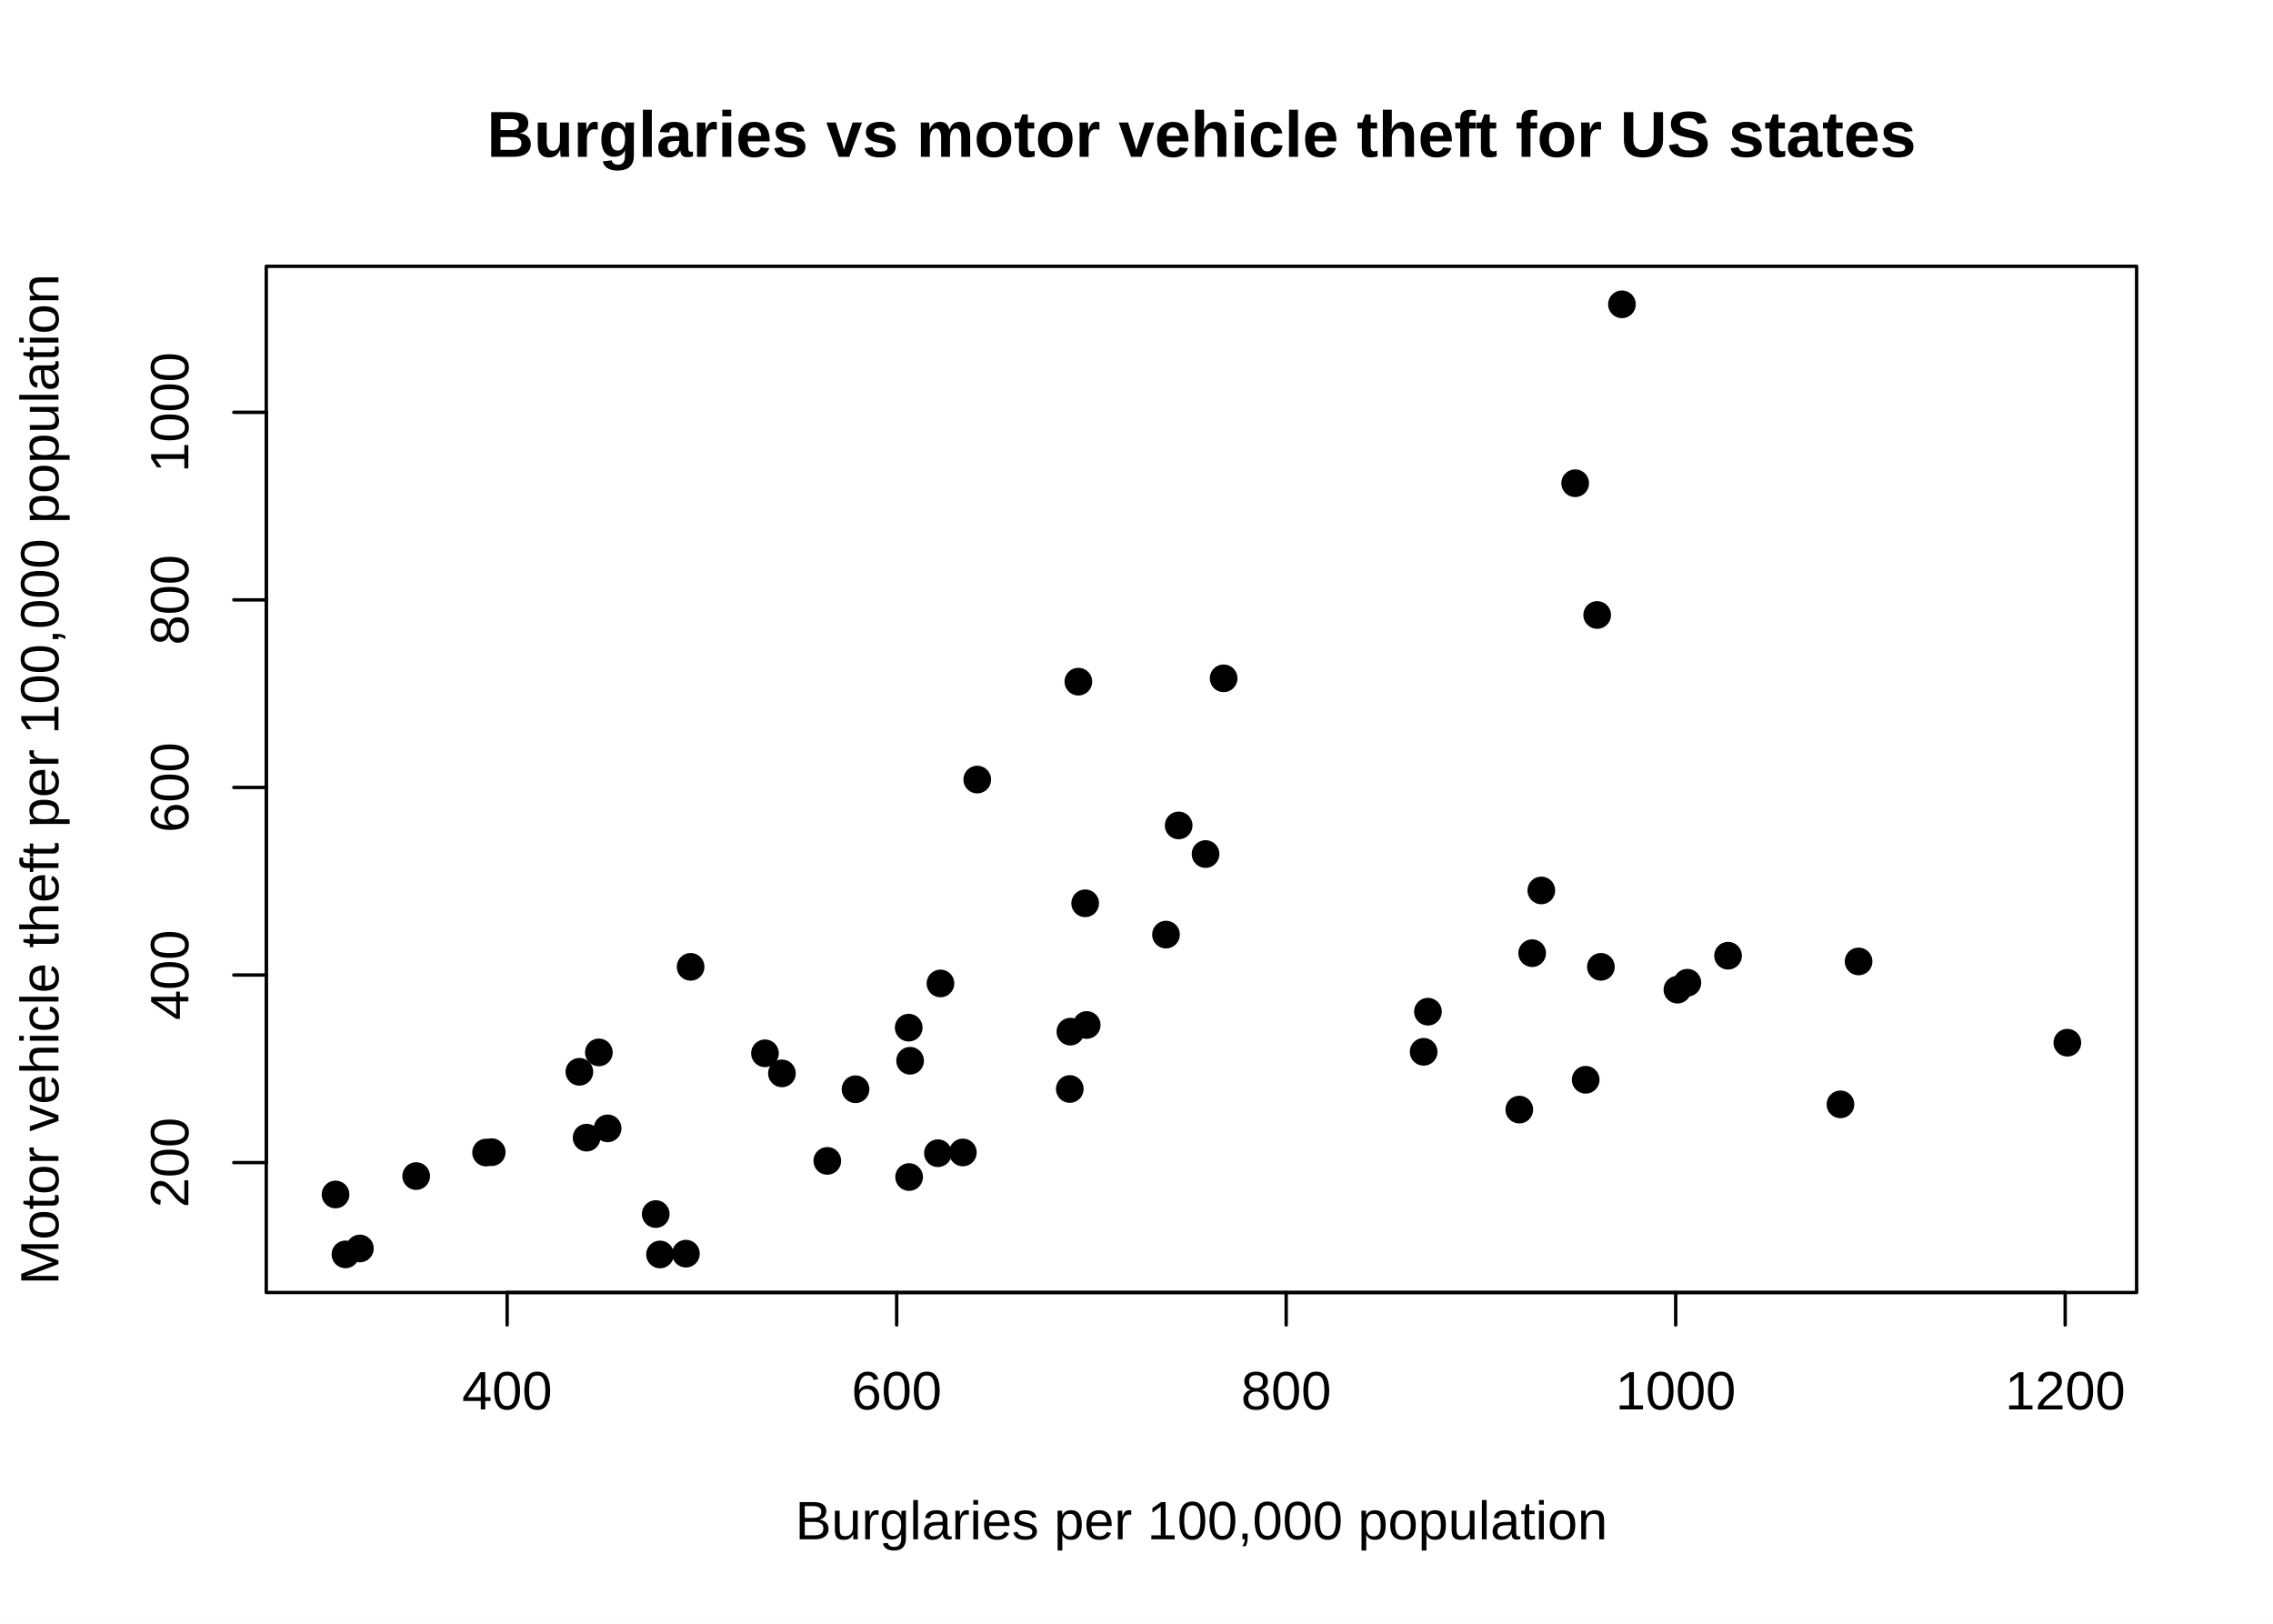
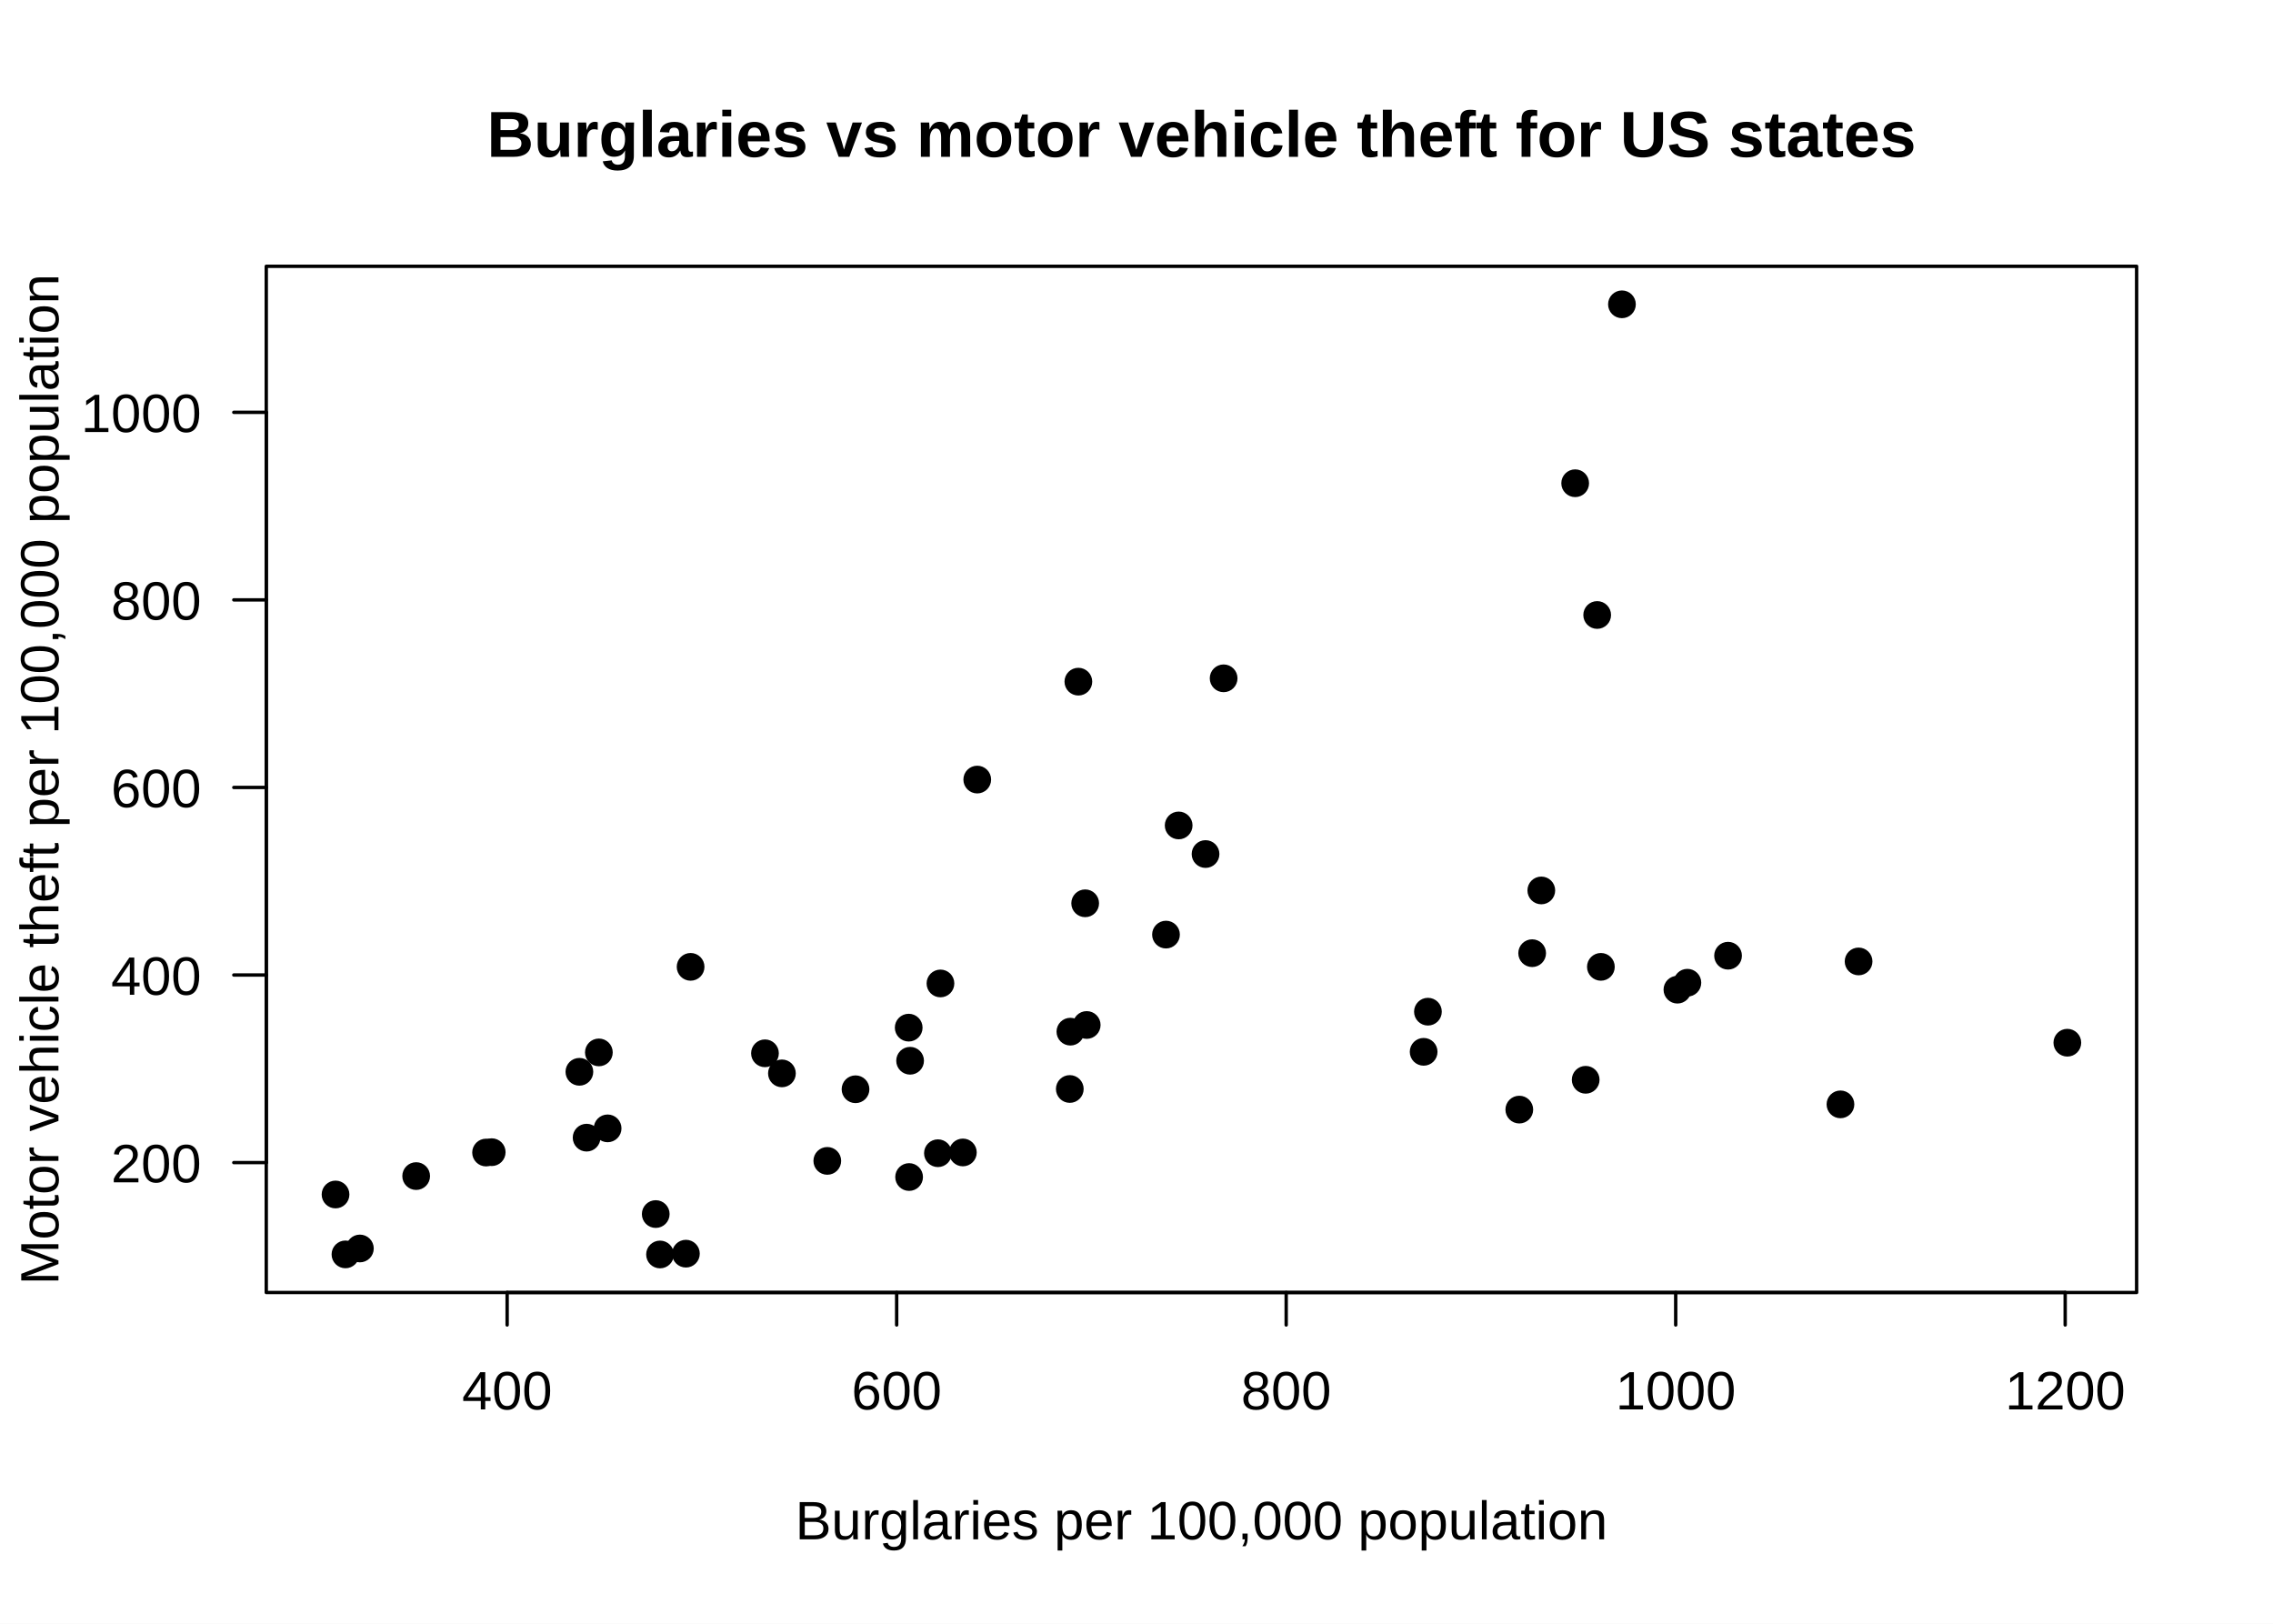
<svg xmlns="http://www.w3.org/2000/svg" class="svglite" width="504.00pt" height="360.00pt" viewBox="0 0 504.00 360.00">
  <defs>
    <style type="text/css">
    .svglite line, .svglite polyline, .svglite polygon, .svglite path, .svglite rect, .svglite circle {
      fill: none;
      stroke: #000000;
      stroke-linecap: round;
      stroke-linejoin: round;
      stroke-miterlimit: 10.00;
    }
  </style>
  </defs>
  <rect width="100%" height="100%" style="stroke: none; fill: #FFFFFF;" />
  <defs>
    <clipPath id="cpMC4wMHw1MDQuMDB8MC4wMHwzNjAuMDA=">
      <rect x="0.00" y="0.00" width="504.00" height="360.00" />
    </clipPath>
  </defs>
  <g clip-path="url(#cpMC4wMHw1MDQuMDB8MC4wMHwzNjAuMDA=)">
</g>
  <defs>
    <clipPath id="cpNTkuMDR8NDczLjc2fDU5LjA0fDI4Ni41Ng==">
      <rect x="59.04" y="59.04" width="414.72" height="227.52" />
    </clipPath>
  </defs>
  <g clip-path="url(#cpNTkuMDR8NDczLjc2fDU5LjA0fDI4Ni41Ng==)">
    <circle cx="351.60" cy="239.40" r="2.70" style="stroke-width: 0.75; fill: #000000;" />
    <circle cx="208.53" cy="218.04" r="2.70" style="stroke-width: 0.75; fill: #000000;" />
    <circle cx="349.27" cy="107.14" r="2.70" style="stroke-width: 0.75; fill: #000000;" />
    <circle cx="408.09" cy="244.85" r="2.70" style="stroke-width: 0.75; fill: #000000;" />
    <circle cx="239.11" cy="151.13" r="2.70" style="stroke-width: 0.75; fill: #000000;" />
    <circle cx="261.35" cy="183.01" r="2.70" style="stroke-width: 0.75; fill: #000000;" />
    <circle cx="128.47" cy="237.63" r="2.70" style="stroke-width: 0.75; fill: #000000;" />
    <circle cx="237.21" cy="241.44" r="2.70" style="stroke-width: 0.75; fill: #000000;" />
    <circle cx="339.73" cy="211.33" r="2.70" style="stroke-width: 0.75; fill: #000000;" />
    <circle cx="341.76" cy="197.42" r="2.70" style="stroke-width: 0.75; fill: #000000;" />
    <circle cx="271.32" cy="150.39" r="2.70" style="stroke-width: 0.75; fill: #000000;" />
    <circle cx="183.44" cy="257.38" r="2.70" style="stroke-width: 0.75; fill: #000000;" />
    <circle cx="201.80" cy="235.18" r="2.70" style="stroke-width: 0.75; fill: #000000;" />
    <circle cx="240.96" cy="227.25" r="2.70" style="stroke-width: 0.75; fill: #000000;" />
    <circle cx="201.58" cy="260.96" r="2.70" style="stroke-width: 0.75; fill: #000000;" />
    <circle cx="237.34" cy="228.73" r="2.70" style="stroke-width: 0.75; fill: #000000;" />
    <circle cx="213.50" cy="255.51" r="2.70" style="stroke-width: 0.75; fill: #000000;" />
    <circle cx="315.67" cy="233.20" r="2.70" style="stroke-width: 0.75; fill: #000000;" />
    <circle cx="146.35" cy="278.13" r="2.70" style="stroke-width: 0.75; fill: #000000;" />
    <circle cx="216.69" cy="172.84" r="2.70" style="stroke-width: 0.75; fill: #000000;" />
    <circle cx="173.38" cy="237.98" r="2.70" style="stroke-width: 0.75; fill: #000000;" />
    <circle cx="240.62" cy="200.27" r="2.70" style="stroke-width: 0.75; fill: #000000;" />
    <circle cx="189.70" cy="241.50" r="2.70" style="stroke-width: 0.75; fill: #000000;" />
    <circle cx="336.88" cy="246.01" r="2.70" style="stroke-width: 0.75; fill: #000000;" />
    <circle cx="258.54" cy="207.21" r="2.70" style="stroke-width: 0.75; fill: #000000;" />
    <circle cx="107.78" cy="255.53" r="2.70" style="stroke-width: 0.75; fill: #000000;" />
    <circle cx="169.62" cy="233.53" r="2.70" style="stroke-width: 0.75; fill: #000000;" />
    <circle cx="359.64" cy="67.47" r="2.70" style="stroke-width: 0.75; fill: #000000;" />
    <circle cx="76.60" cy="278.11" r="2.70" style="stroke-width: 0.75; fill: #000000;" />
    <circle cx="132.79" cy="233.33" r="2.70" style="stroke-width: 0.75; fill: #000000;" />
    <circle cx="412.11" cy="213.16" r="2.70" style="stroke-width: 0.75; fill: #000000;" />
    <circle cx="92.28" cy="260.75" r="2.70" style="stroke-width: 0.75; fill: #000000;" />
    <circle cx="458.40" cy="231.18" r="2.70" style="stroke-width: 0.75; fill: #000000;" />
    <circle cx="74.40" cy="264.83" r="2.70" style="stroke-width: 0.75; fill: #000000;" />
    <circle cx="316.62" cy="224.30" r="2.70" style="stroke-width: 0.75; fill: #000000;" />
    <circle cx="374.15" cy="217.88" r="2.70" style="stroke-width: 0.75; fill: #000000;" />
    <circle cx="267.31" cy="189.35" r="2.70" style="stroke-width: 0.75; fill: #000000;" />
    <circle cx="134.73" cy="250.17" r="2.70" style="stroke-width: 0.75; fill: #000000;" />
    <circle cx="153.13" cy="214.36" r="2.70" style="stroke-width: 0.75; fill: #000000;" />
    <circle cx="371.94" cy="219.42" r="2.70" style="stroke-width: 0.75; fill: #000000;" />
    <circle cx="79.80" cy="276.80" r="2.70" style="stroke-width: 0.75; fill: #000000;" />
    <circle cx="383.17" cy="211.89" r="2.70" style="stroke-width: 0.75; fill: #000000;" />
    <circle cx="354.97" cy="214.36" r="2.70" style="stroke-width: 0.75; fill: #000000;" />
    <circle cx="201.49" cy="227.84" r="2.70" style="stroke-width: 0.75; fill: #000000;" />
    <circle cx="152.09" cy="277.95" r="2.70" style="stroke-width: 0.75; fill: #000000;" />
    <circle cx="109.03" cy="255.45" r="2.70" style="stroke-width: 0.75; fill: #000000;" />
    <circle cx="354.15" cy="136.35" r="2.70" style="stroke-width: 0.75; fill: #000000;" />
    <circle cx="207.97" cy="255.68" r="2.70" style="stroke-width: 0.75; fill: #000000;" />
    <circle cx="130.07" cy="252.23" r="2.70" style="stroke-width: 0.75; fill: #000000;" />
    <circle cx="145.40" cy="269.17" r="2.70" style="stroke-width: 0.75; fill: #000000;" />
  </g>
  <g clip-path="url(#cpMC4wMHw1MDQuMDB8MC4wMHwzNjAuMDA=)">
    <line x1="112.45" y1="286.56" x2="457.92" y2="286.56" style="stroke-width: 0.75;" />
    <line x1="112.45" y1="286.56" x2="112.45" y2="293.76" style="stroke-width: 0.75;" />
    <line x1="198.82" y1="286.56" x2="198.82" y2="293.76" style="stroke-width: 0.75;" />
    <line x1="285.19" y1="286.56" x2="285.19" y2="293.76" style="stroke-width: 0.75;" />
    <line x1="371.56" y1="286.56" x2="371.56" y2="293.76" style="stroke-width: 0.75;" />
    <line x1="457.92" y1="286.56" x2="457.92" y2="293.76" style="stroke-width: 0.75;" />
    <text x="112.45" y="312.48" text-anchor="middle" style="font-size: 12.00px; font-family: Arial;" textLength="22.92px" lengthAdjust="spacingAndGlyphs">400</text>
    <text x="198.82" y="312.48" text-anchor="middle" style="font-size: 12.00px; font-family: Arial;" textLength="22.92px" lengthAdjust="spacingAndGlyphs">600</text>
    <text x="285.19" y="312.48" text-anchor="middle" style="font-size: 12.00px; font-family: Arial;" textLength="22.92px" lengthAdjust="spacingAndGlyphs">800</text>
    <text x="371.56" y="312.48" text-anchor="middle" style="font-size: 12.00px; font-family: Arial;" textLength="30.56px" lengthAdjust="spacingAndGlyphs">1000</text>
    <text x="457.92" y="312.48" text-anchor="middle" style="font-size: 12.00px; font-family: Arial;" textLength="30.56px" lengthAdjust="spacingAndGlyphs">1200</text>
    <line x1="59.04" y1="257.76" x2="59.04" y2="91.42" style="stroke-width: 0.75;" />
    <line x1="59.04" y1="257.76" x2="51.84" y2="257.76" style="stroke-width: 0.75;" />
    <line x1="59.04" y1="216.17" x2="51.84" y2="216.17" style="stroke-width: 0.75;" />
    <line x1="59.04" y1="174.59" x2="51.84" y2="174.59" style="stroke-width: 0.75;" />
    <line x1="59.04" y1="133.00" x2="51.84" y2="133.00" style="stroke-width: 0.75;" />
    <line x1="59.04" y1="91.42" x2="51.84" y2="91.42" style="stroke-width: 0.75;" />
-     <text transform="translate(41.76,257.76) rotate(-90)" text-anchor="middle" style="font-size: 12.00px; font-family: Arial;" textLength="22.92px" lengthAdjust="spacingAndGlyphs">200</text>
-     <text transform="translate(41.76,216.17) rotate(-90)" text-anchor="middle" style="font-size: 12.00px; font-family: Arial;" textLength="22.92px" lengthAdjust="spacingAndGlyphs">400</text>
-     <text transform="translate(41.76,174.59) rotate(-90)" text-anchor="middle" style="font-size: 12.00px; font-family: Arial;" textLength="22.92px" lengthAdjust="spacingAndGlyphs">600</text>
-     <text transform="translate(41.76,133.00) rotate(-90)" text-anchor="middle" style="font-size: 12.00px; font-family: Arial;" textLength="22.92px" lengthAdjust="spacingAndGlyphs">800</text>
-     <text transform="translate(41.76,91.42) rotate(-90)" text-anchor="middle" style="font-size: 12.00px; font-family: Arial;" textLength="30.56px" lengthAdjust="spacingAndGlyphs">1000</text>
+     <text x="44.64" y="262.13" text-anchor="end" style="font-size: 12.00px; font-family: Arial;" textLength="22.92px" lengthAdjust="spacingAndGlyphs">200</text>
+     <text x="44.64" y="220.55" text-anchor="end" style="font-size: 12.00px; font-family: Arial;" textLength="22.92px" lengthAdjust="spacingAndGlyphs">400</text>
+     <text x="44.64" y="178.96" text-anchor="end" style="font-size: 12.00px; font-family: Arial;" textLength="22.92px" lengthAdjust="spacingAndGlyphs">600</text>
+     <text x="44.64" y="137.38" text-anchor="end" style="font-size: 12.00px; font-family: Arial;" textLength="22.92px" lengthAdjust="spacingAndGlyphs">800</text>
+     <text x="44.64" y="95.79" text-anchor="end" style="font-size: 12.00px; font-family: Arial;" textLength="30.56px" lengthAdjust="spacingAndGlyphs">1000</text>
    <polyline points="59.04,286.56 473.76,286.56 473.76,59.04 59.04,59.04 59.04,286.56 " style="stroke-width: 0.75;" />
    <text x="266.40" y="34.77" text-anchor="middle" style="font-size: 14.40px; font-weight: bold; font-family: Arial;" textLength="378.68px" lengthAdjust="spacingAndGlyphs">Burglaries vs motor vehicle theft for US states</text>
    <text x="266.40" y="341.28" text-anchor="middle" style="font-size: 12.00px; font-family: Arial;" textLength="205.70px" lengthAdjust="spacingAndGlyphs">Burglaries per 100,000 population</text>
    <text transform="translate(12.96,172.80) rotate(-90)" text-anchor="middle" style="font-size: 12.00px; font-family: Arial;" textLength="258.42px" lengthAdjust="spacingAndGlyphs">Motor vehicle theft per 100,000 population</text>
  </g>
</svg>
